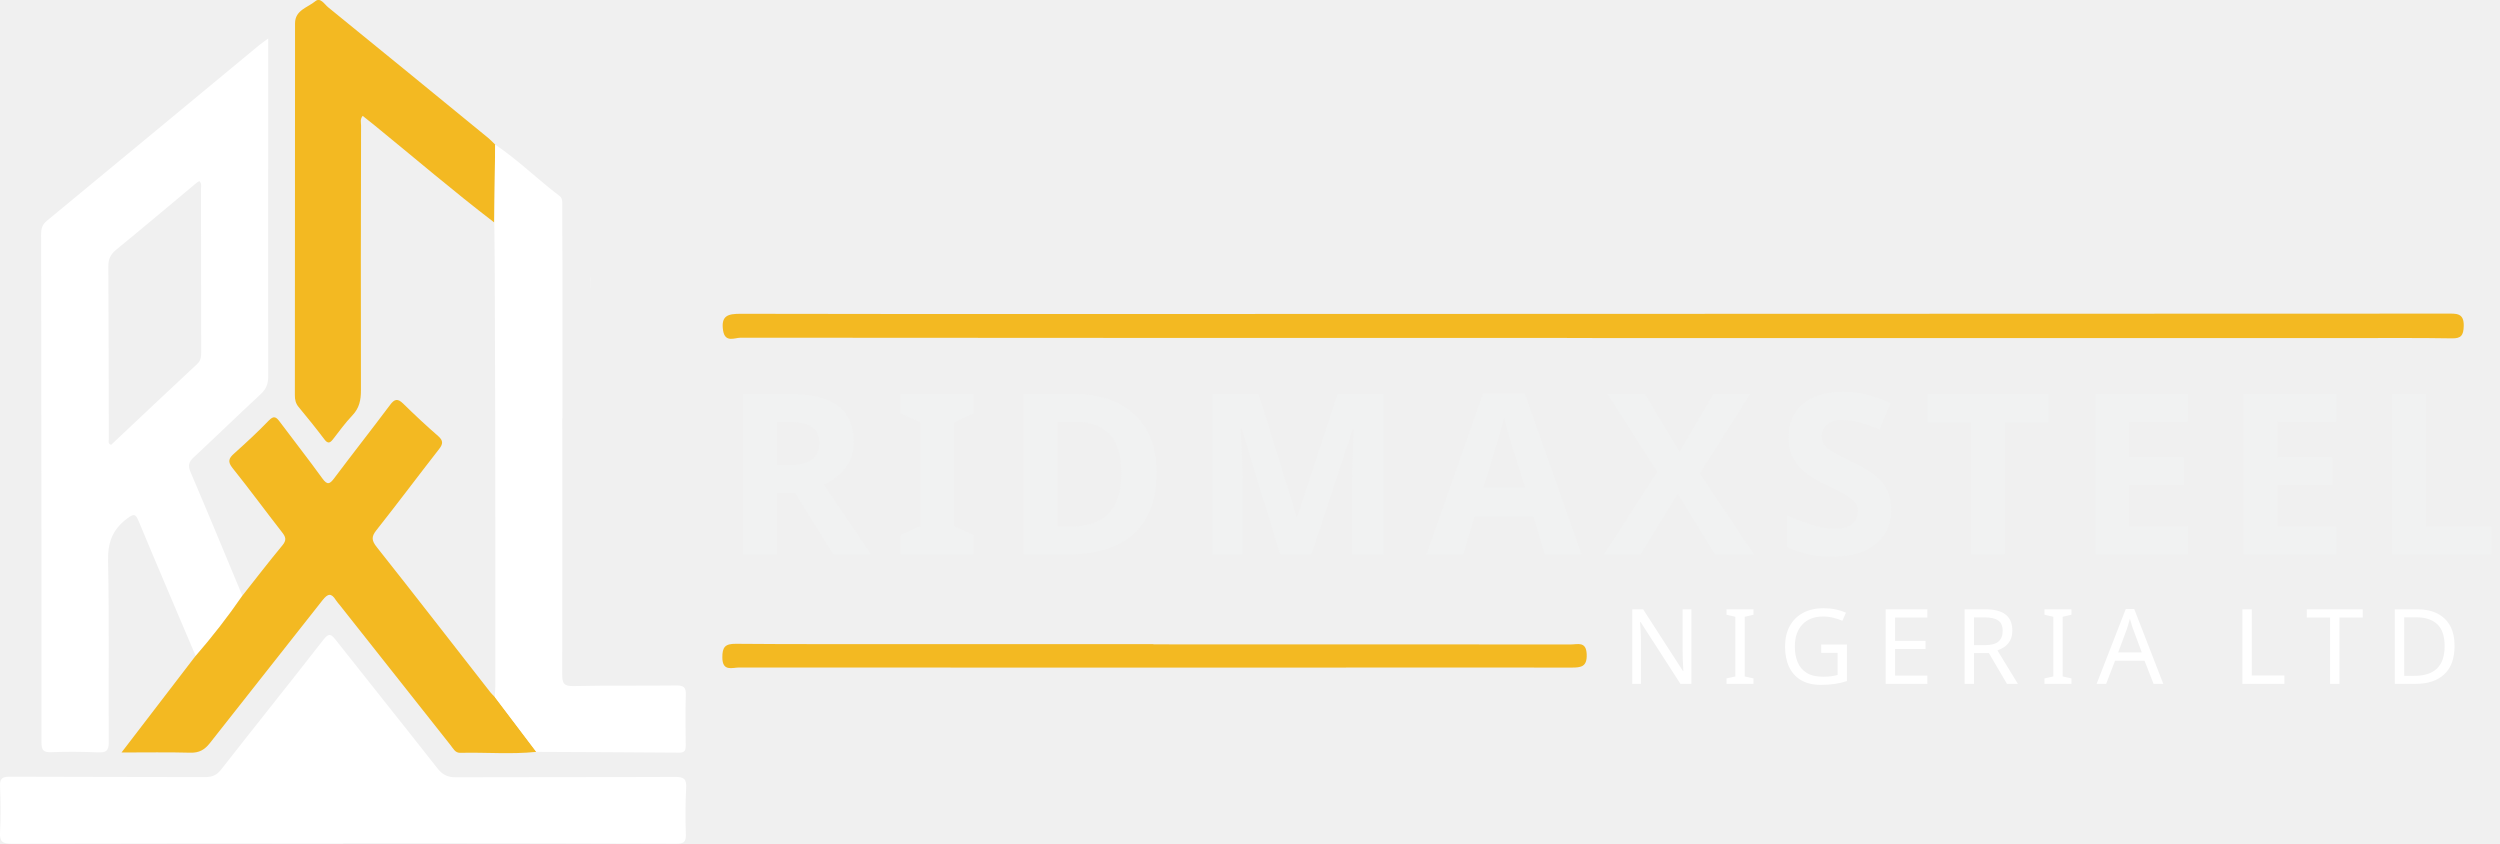
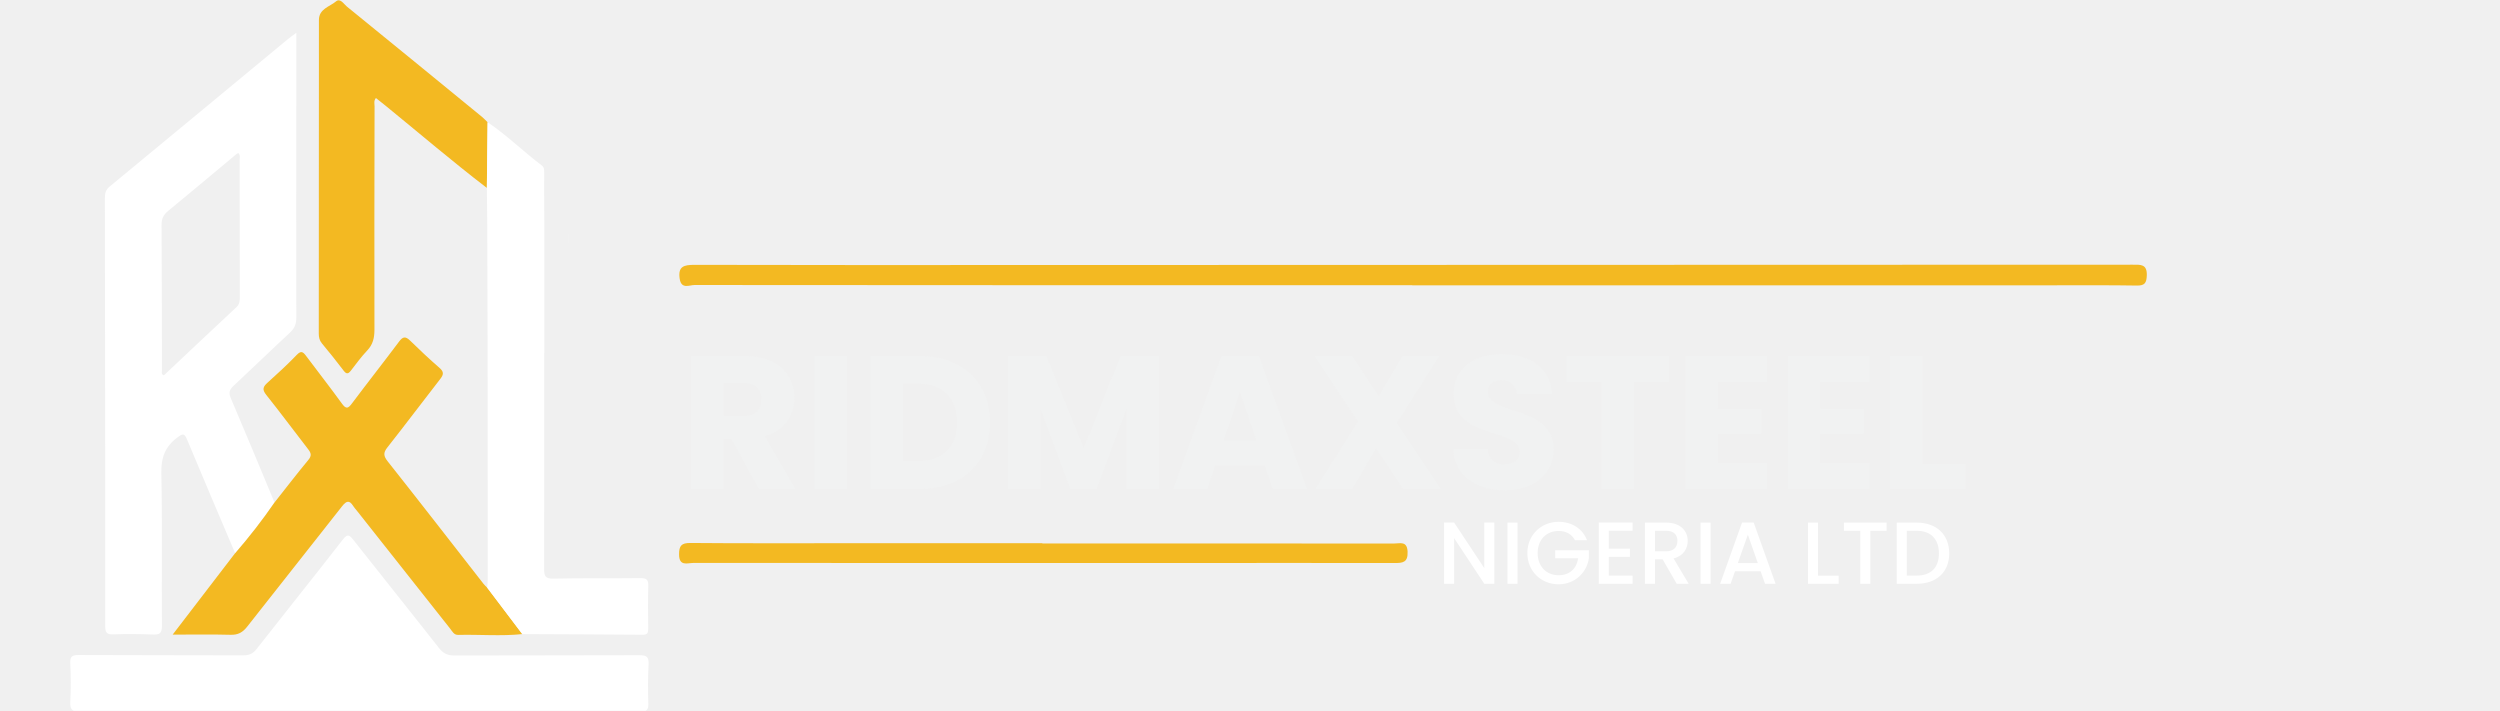
- <svg xmlns="http://www.w3.org/2000/svg" id="Layer_2" data-name="Layer 2" viewBox="0 0 574.83 194">
+ <svg xmlns="http://www.w3.org/2000/svg" width="605" height="172" viewBox="0 0 605 172" fill="none">
+   <g clip-path="url(#clip0_1309_6586)">
+     <path d="M137.474 56.648V59.602C137.447 58.618 137.447 57.633 137.447 56.648H137.474Z" fill="white" />
+     <path d="M184.255 96.61C184.255 94.226 182.88 92.668 179.947 92.668H175.088V100.643H179.947C182.88 100.643 184.255 99.131 184.255 96.61ZM167.25 86.159H180.405C188.289 86.159 192.231 90.697 192.231 96.289C192.231 100.322 190.03 104.127 185.08 105.594L192.506 118.336H183.659L176.967 106.189H175.088V118.336H167.25V86.159ZM197.151 118.336V86.159H204.989V118.336H197.151ZM222.724 86.159C232.991 86.159 239.591 92.668 239.591 102.248C239.591 111.781 232.991 118.336 222.724 118.336H210.669V86.159H222.724ZM218.507 111.552H222.219C228.132 111.552 231.616 108.16 231.616 102.248C231.616 96.335 228.132 92.851 222.219 92.851H218.507V111.552ZM243.971 118.336V86.159H253.23L262.26 108.435L271.198 86.159H280.411V118.336H272.573V99.039L265.377 118.336H259.051L251.809 98.993V118.336H243.971ZM308.003 118.336L306.077 112.652H294.068L292.143 118.336H283.939L295.581 86.159H304.656L316.299 118.336H308.003ZM304.061 106.602L300.073 94.822L296.131 106.602H304.061ZM339.552 118.336L332.997 108.481L327.222 118.336H318.33L328.643 101.973L318.1 86.159H327.222L333.685 95.876L339.368 86.159H348.26L338.039 102.385L348.673 118.336H339.552ZM375.984 108.756C375.984 114.165 371.767 118.657 364.25 118.657C357.329 118.657 351.92 115.219 351.691 108.71H360.033C360.262 111.186 361.821 112.377 364.021 112.377C366.312 112.377 367.779 111.231 367.779 109.352C367.779 103.393 351.691 106.602 351.783 95.189C351.783 89.093 356.779 85.701 363.516 85.701C370.529 85.701 375.25 89.184 375.571 95.326H367.092C366.954 93.264 365.487 92.026 363.379 91.98C361.5 91.934 360.079 92.897 360.079 94.914C360.079 100.506 375.984 97.985 375.984 108.756ZM379.066 92.439V86.159H403.954V92.439H395.429V118.336H387.591V92.439H379.066ZM427.597 86.159V92.439H415.726V98.947H426.222V104.998H415.726V112.056H427.597V118.336H407.888V86.159H427.597ZM452.395 86.159V92.439H440.524V98.947H451.02V104.998H440.524V112.056H452.395V118.336H432.686V86.159H452.395ZM457.484 86.159H465.322V112.286H475.589V118.336H457.484V86.159Z" fill="#F1F2F2" />
+     <path d="M359.198 126.449H361.626V141.273H359.198L351.893 130.219V141.273H349.465V126.449H351.893L359.198 137.482V126.449ZM364.815 141.273V126.471H367.243V141.273H364.815ZM377.183 126.279C380.271 126.279 382.933 127.834 384.062 130.73H381.144C380.356 129.24 378.95 128.494 377.183 128.494C374.243 128.494 372.113 130.581 372.113 133.84C372.113 137.099 374.243 139.207 377.183 139.207C379.866 139.207 381.549 137.589 381.911 135.097H376.352V133.159H384.509V135.054C384.062 138.483 381.165 141.401 377.183 141.401C373.008 141.401 369.621 138.292 369.621 133.84C369.621 129.41 373.008 126.279 377.183 126.279ZM395.083 126.449V128.43H389.332V132.775H394.444V134.756H389.332V139.293H395.083V141.273H386.904V126.449H395.083ZM405.933 130.901C405.933 129.41 405.081 128.451 403.185 128.451H400.502V133.414H403.185C405.081 133.414 405.933 132.37 405.933 130.901ZM398.074 126.471H403.185C406.7 126.471 408.425 128.494 408.425 130.901C408.425 132.647 407.488 134.522 404.996 135.139L408.659 141.273H405.763L402.355 135.352H400.502V141.273H398.074V126.471ZM411.531 141.273V126.471H413.959V141.273H411.531ZM427.136 141.273L426.071 138.249H419.873L418.808 141.273H416.274L421.577 126.449H424.389L429.692 141.273H427.136ZM425.39 136.268L422.983 129.389L420.555 136.268H425.39ZM437.531 126.471H439.959V139.314H444.964V141.273H437.531V126.471ZM446.228 128.451V126.471H456.558V128.451H452.618V141.273H450.19V128.451H446.228ZM463.852 126.471C468.602 126.471 471.711 129.346 471.711 133.925C471.711 138.483 468.602 141.273 463.852 141.273H459.017V126.471H463.852ZM461.445 139.293H463.852C467.345 139.293 469.219 137.291 469.219 133.925C469.219 130.539 467.345 128.451 463.852 128.451H461.445V139.293Z" fill="white" />
+     <path d="M341.772 69.025C283.872 69.025 225.972 69.025 168.071 68.972C166.83 68.972 164.869 70.081 164.479 67.437C164.035 64.412 165.561 64.093 168.071 64.093C193.611 64.164 219.15 64.137 244.68 64.137C335.163 64.119 425.646 64.102 516.129 64.057C517.992 64.057 519.615 63.871 519.527 66.63C519.465 68.466 519.03 69.14 517.114 69.105C510.62 68.998 504.127 69.043 497.633 69.043C445.677 69.043 393.72 69.043 341.763 69.043V69.016L341.772 69.025Z" fill="#F3B922" />
+     <path d="M252.256 131.514C280.642 131.514 309.029 131.514 337.416 131.532C338.8 131.532 340.521 130.849 340.636 133.501C340.751 136.109 339.492 136.26 337.46 136.251C319.639 136.207 301.808 136.251 283.987 136.251C245.256 136.251 206.526 136.26 167.796 136.233C166.377 136.233 164.354 137.129 164.336 134.202C164.319 132.073 164.895 131.381 167.095 131.399C178.76 131.505 190.417 131.452 202.082 131.461C218.804 131.461 235.534 131.461 252.256 131.461V131.514Z" fill="#F3B922" />
+     <path d="M56.91 133.885C53.033 124.748 49.121 115.62 45.307 106.456C44.65 104.886 44.34 104.798 42.903 105.88C39.922 108.124 38.964 110.768 39.044 114.511C39.301 126.833 39.097 139.163 39.186 151.485C39.195 153.295 38.592 153.614 36.995 153.552C33.828 153.428 30.652 153.392 27.485 153.516C25.862 153.578 25.454 153.126 25.463 151.494C25.489 127.631 25.445 103.777 25.418 79.915C25.409 69.243 25.418 58.58 25.383 47.909C25.383 46.746 25.605 45.904 26.563 45.123C40.96 33.254 55.331 21.331 69.711 9.436C70.296 8.948 70.926 8.522 71.707 7.945C71.707 13.259 71.707 18.271 71.707 23.283C71.698 41.158 71.662 59.033 71.707 76.907C71.707 78.407 71.29 79.445 70.198 80.465C65.603 84.723 61.106 89.096 56.52 93.372C55.553 94.268 55.278 95.004 55.837 96.317C59.429 104.718 62.916 113.163 66.428 121.599C63.492 125.875 60.307 129.955 56.91 133.876V133.885ZM57.664 37.024C57.442 37.166 57.203 37.29 56.999 37.468C51.578 41.983 46.194 46.542 40.729 51.005C39.567 51.954 39.088 52.912 39.097 54.446C39.177 66.183 39.159 77.919 39.195 89.664C39.195 90.036 38.938 90.542 39.656 90.835C45.475 85.353 51.33 79.817 57.229 74.326C58.036 73.572 58.036 72.721 58.036 71.78C58.019 60.763 58.019 49.745 57.992 38.727C57.992 38.195 58.214 37.583 57.664 37.033V37.024Z" fill="white" />
+     <path d="M87.053 172.141C64.494 172.141 41.935 172.114 19.368 172.185C17.478 172.185 16.902 171.751 17.008 169.826C17.186 166.738 17.15 163.625 17.008 160.529C16.928 158.879 17.443 158.506 19.04 158.515C32.302 158.586 45.564 158.542 58.826 158.595C60.236 158.595 61.185 158.231 62.081 157.078C69.009 148.225 76.053 139.461 82.954 130.59C84.108 129.099 84.569 129.454 85.527 130.678C92.393 139.398 99.348 148.039 106.196 156.777C107.225 158.089 108.263 158.639 109.957 158.631C124.878 158.568 139.799 158.631 154.72 158.56C156.529 158.551 157.053 158.994 156.955 160.804C156.787 163.971 156.787 167.147 156.893 170.313C156.946 171.884 156.396 172.185 154.933 172.185C137.563 172.114 120.194 172.105 102.816 172.088C97.556 172.088 92.295 172.088 87.035 172.088V172.141H87.053Z" fill="white" />
+     <path d="M56.91 133.883C60.307 129.962 63.492 125.881 66.428 121.605C69.152 118.163 71.822 114.677 74.625 111.297C75.468 110.277 75.299 109.647 74.581 108.725C71.174 104.351 67.892 99.881 64.424 95.552C63.377 94.239 63.67 93.564 64.761 92.589C67.174 90.424 69.56 88.224 71.804 85.891C72.86 84.791 73.33 85.137 74.066 86.122C76.949 89.99 79.939 93.777 82.76 97.689C83.789 99.109 84.277 98.825 85.181 97.618C88.943 92.606 92.819 87.683 96.572 82.671C97.485 81.447 98.124 81.332 99.233 82.414C101.548 84.685 103.917 86.903 106.356 89.023C107.421 89.954 107.394 90.619 106.569 91.675C102.276 97.184 98.089 102.781 93.76 108.255C92.695 109.594 92.81 110.375 93.857 111.697C101.637 121.517 109.31 131.425 117.019 141.299C117.285 141.636 117.605 141.92 117.906 142.23C120.736 145.965 123.557 149.708 126.387 153.452C121.224 153.993 116.043 153.514 110.872 153.647C109.843 153.674 109.443 152.769 108.92 152.112C101.371 142.576 93.831 133.031 86.281 123.486C86.015 123.149 85.705 122.83 85.483 122.466C84.561 120.984 83.851 121.171 82.804 122.492C75.166 132.242 67.449 141.911 59.811 151.66C58.737 153.026 57.62 153.665 55.837 153.62C51.321 153.496 46.806 153.576 41.785 153.576C46.983 146.79 51.942 140.332 56.892 133.874L56.91 133.883Z" fill="#F3B922" />
+     <path d="M117.816 45.473C109.468 39.078 101.476 32.238 93.323 25.594C92.561 24.973 91.78 24.361 90.973 23.722C90.396 24.432 90.644 25.097 90.644 25.691C90.609 43.708 90.573 61.716 90.618 79.733C90.618 81.711 90.281 83.334 88.879 84.807C87.442 86.315 86.209 88.018 84.931 89.668C84.302 90.484 83.867 90.635 83.157 89.695C81.463 87.45 79.698 85.268 77.906 83.104C77.311 82.385 77.134 81.622 77.143 80.717C77.161 55.426 77.161 30.136 77.178 4.845C77.178 2.148 79.76 1.634 81.303 0.347C82.35 -0.531 83.184 0.968 83.947 1.589C94.849 10.442 105.716 19.34 116.592 28.237C117.088 28.645 117.523 29.124 117.993 29.568C117.931 34.864 117.869 40.169 117.816 45.465V45.473Z" fill="#F3B922" />
+     <path d="M156.858 152.181C156.876 153.157 156.645 153.61 155.554 153.61C145.84 153.521 136.109 153.503 126.404 153.45C123.566 149.698 120.736 145.972 117.915 142.237C117.95 141.439 118.039 140.649 118.039 139.869C118.039 121.719 118.039 103.551 118.004 85.401L117.915 54.753C117.897 51.666 117.862 48.578 117.826 45.474C117.879 40.169 117.95 34.873 118.004 29.586C122.661 32.709 126.653 36.683 131.115 40.045C131.727 40.515 131.691 41.145 131.691 41.792C131.691 45.172 131.674 48.543 131.709 51.923C131.709 52.57 131.709 53.209 131.727 53.857V85.401H131.691C131.709 102.806 131.709 120.22 131.674 137.624C131.674 139.416 131.966 140.082 133.989 140.028C140.979 139.869 147.969 139.993 154.951 139.904C156.468 139.886 156.938 140.303 156.885 141.82C156.778 145.271 156.831 148.722 156.867 152.181H156.858Z" fill="white" />
+   </g>
  <defs>
-     <style>
-       .cls-1 {
-         fill: #f1f2f2;
-         font-family: Poppins-Bold, Poppins;
-         font-size: 51.67px;
-         font-weight: 700;
-         letter-spacing: .1em;
-       }
- 
-       .cls-2, .cls-3 {
-         fill: #fff;
-       }
- 
-       .cls-2, .cls-4 {
-         stroke-width: 0px;
-       }
- 
-       .cls-3 {
-         font-family: Poppins-Medium, Poppins;
-         font-size: 24.01px;
-         font-weight: 500;
-         letter-spacing: .2em;
-       }
- 
-       .cls-4 {
-         fill: #f3b922;
-       }
-     </style>
+     <clipPath id="clip0_1309_6586">
+       <rect width="605" height="172" fill="white" />
+     </clipPath>
  </defs>
-   <g id="Layer_1-2" data-name="Layer 1">
-     <g>
-       <path class="cls-2" d="m135.81,63.76v3.33c-.03-1.11-.03-2.22-.03-3.33h.03Z" />
-       <g>
-         <text class="cls-1" transform="translate(166.17 127.48)">
-           <tspan x="0" y="0">RIDMAXSTEEL</tspan>
-         </text>
-         <text class="cls-3" transform="translate(372.98 157.24)">
-           <tspan x="0" y="0">NIGERIA LTD</tspan>
-         </text>
-         <path class="cls-4" d="m366.11,77.71c-65.27,0-130.54,0-195.81-.06-1.4,0-3.61,1.25-4.05-1.73-.5-3.41,1.22-3.77,4.05-3.77,28.79.08,57.58.05,86.36.05,102-.02,204-.04,306-.09,2.1,0,3.93-.21,3.83,2.9-.07,2.07-.56,2.83-2.72,2.79-7.32-.12-14.64-.07-21.96-.07-58.57,0-117.14,0-175.71,0v-.03Z" />
-         <path class="cls-4" d="m265.2,148.16c32,0,64,0,96,.02,1.56,0,3.5-.77,3.63,2.22.13,2.94-1.29,3.11-3.58,3.1-20.09-.05-40.19,0-60.28,0-43.66,0-87.32.01-130.98-.02-1.6,0-3.88,1.01-3.9-2.29-.02-2.4.63-3.18,3.11-3.16,13.15.12,26.29.06,39.44.07,18.85,0,37.71,0,56.56,0v.06Z" />
-       </g>
-       <g>
-         <path class="cls-2" d="m44.99,150.82c-4.37-10.3-8.78-20.59-13.08-30.92-.74-1.77-1.09-1.87-2.71-.65-3.36,2.53-4.44,5.51-4.35,9.73.29,13.89.06,27.79.16,41.68.01,2.04-.67,2.4-2.47,2.33-3.57-.14-7.15-.18-10.72-.04-1.83.07-2.29-.44-2.28-2.28.03-26.9-.02-53.79-.05-80.69-.01-12.03,0-24.05-.04-36.08,0-1.31.25-2.26,1.33-3.14,16.23-13.38,32.43-26.82,48.64-40.23.66-.55,1.37-1.03,2.25-1.68,0,5.99,0,11.64,0,17.29-.01,20.15-.05,40.3,0,60.45,0,1.69-.47,2.86-1.7,4.01-5.18,4.8-10.25,9.73-15.42,14.55-1.09,1.01-1.4,1.84-.77,3.32,4.05,9.47,7.98,18.99,11.94,28.5-3.31,4.82-6.9,9.42-10.73,13.84Zm.85-109.19c-.25.16-.52.3-.75.5-6.11,5.09-12.18,10.23-18.34,15.26-1.31,1.07-1.85,2.15-1.84,3.88.09,13.23.07,26.46.11,39.7,0,.42-.29.99.52,1.32,6.56-6.18,13.16-12.42,19.81-18.61.91-.85.91-1.81.91-2.87-.02-12.42-.02-24.84-.05-37.26,0-.6.25-1.29-.37-1.91Z" />
-         <path class="cls-2" d="m78.97,193.95c-25.43,0-50.86-.03-76.3.05-2.13,0-2.78-.49-2.66-2.66.2-3.48.16-6.99,0-10.48-.09-1.86.49-2.28,2.29-2.27,14.95.08,29.9.03,44.85.09,1.59,0,2.66-.41,3.67-1.71,7.81-9.98,15.75-19.86,23.53-29.86,1.3-1.68,1.82-1.28,2.9.1,7.74,9.83,15.58,19.57,23.3,29.42,1.16,1.48,2.33,2.1,4.24,2.09,16.82-.07,33.64,0,50.46-.08,2.04-.01,2.63.49,2.52,2.53-.19,3.57-.19,7.15-.07,10.72.06,1.77-.56,2.11-2.21,2.11-19.58-.08-39.16-.09-58.75-.11-5.93,0-11.86,0-17.79,0v.06Z" />
-         <path class="cls-4" d="m44.99,150.82c3.83-4.42,7.42-9.02,10.73-13.84,3.07-3.88,6.08-7.81,9.24-11.62.95-1.15.76-1.86-.05-2.9-3.84-4.93-7.54-9.97-11.45-14.85-1.18-1.48-.85-2.24.38-3.34,2.72-2.44,5.41-4.92,7.94-7.55,1.19-1.24,1.72-.85,2.55.26,3.25,4.36,6.62,8.63,9.8,13.04,1.16,1.6,1.71,1.28,2.73-.08,4.24-5.65,8.61-11.2,12.84-16.85,1.03-1.38,1.75-1.51,3-.29,2.61,2.56,5.28,5.06,8.03,7.45,1.2,1.05,1.17,1.8.24,2.99-4.84,6.21-9.56,12.52-14.44,18.69-1.2,1.51-1.07,2.39.11,3.88,8.77,11.07,17.42,22.24,26.11,33.37.3.38.66.7,1,1.05,3.19,4.21,6.37,8.43,9.56,12.65-5.82.61-11.66.07-17.49.22-1.16.03-1.61-.99-2.2-1.73-8.51-10.75-17.01-21.51-25.52-32.27-.3-.38-.65-.74-.9-1.15-1.04-1.67-1.84-1.46-3.02.03-8.61,10.99-17.31,21.89-25.92,32.88-1.21,1.54-2.47,2.26-4.48,2.21-5.09-.14-10.18-.05-15.84-.05,5.86-7.65,11.45-14.93,17.03-22.21Z" />
-         <path class="cls-4" d="m113.65,51.16c-9.41-7.21-18.42-14.92-27.61-22.41-.86-.7-1.74-1.39-2.65-2.11-.65.8-.37,1.55-.37,2.22-.04,20.31-.08,40.61-.03,60.92,0,2.23-.38,4.06-1.96,5.72-1.62,1.7-3.01,3.62-4.45,5.48-.71.92-1.2,1.09-2,.03-1.91-2.53-3.9-4.99-5.92-7.43-.67-.81-.87-1.67-.86-2.69.02-28.51.02-57.02.04-85.53,0-3.04,2.91-3.62,4.65-5.07,1.18-.99,2.12.7,2.98,1.4,12.29,9.98,24.54,20.01,36.8,30.04.56.46,1.05,1,1.58,1.5-.07,5.97-.14,11.95-.2,17.92Z" />
-         <path class="cls-2" d="m157.66,171.45c.02,1.1-.24,1.61-1.47,1.61-10.95-.1-21.92-.12-32.86-.18-3.2-4.23-6.39-8.43-9.57-12.64.04-.9.14-1.79.14-2.67,0-20.46,0-40.94-.04-61.4l-.1-34.55c-.02-3.48-.06-6.96-.1-10.46.06-5.98.14-11.95.2-17.91,5.25,3.52,9.75,8,14.78,11.79.69.53.65,1.24.65,1.97,0,3.81-.02,7.61.02,11.42,0,.73,0,1.45.02,2.18v35.56h-.04c.02,19.62.02,39.25-.02,58.87,0,2.02.33,2.77,2.61,2.71,7.88-.18,15.76-.04,23.63-.14,1.71-.02,2.24.45,2.18,2.16-.12,3.89-.06,7.78-.02,11.68Z" />
-       </g>
-     </g>
-   </g>
</svg>
